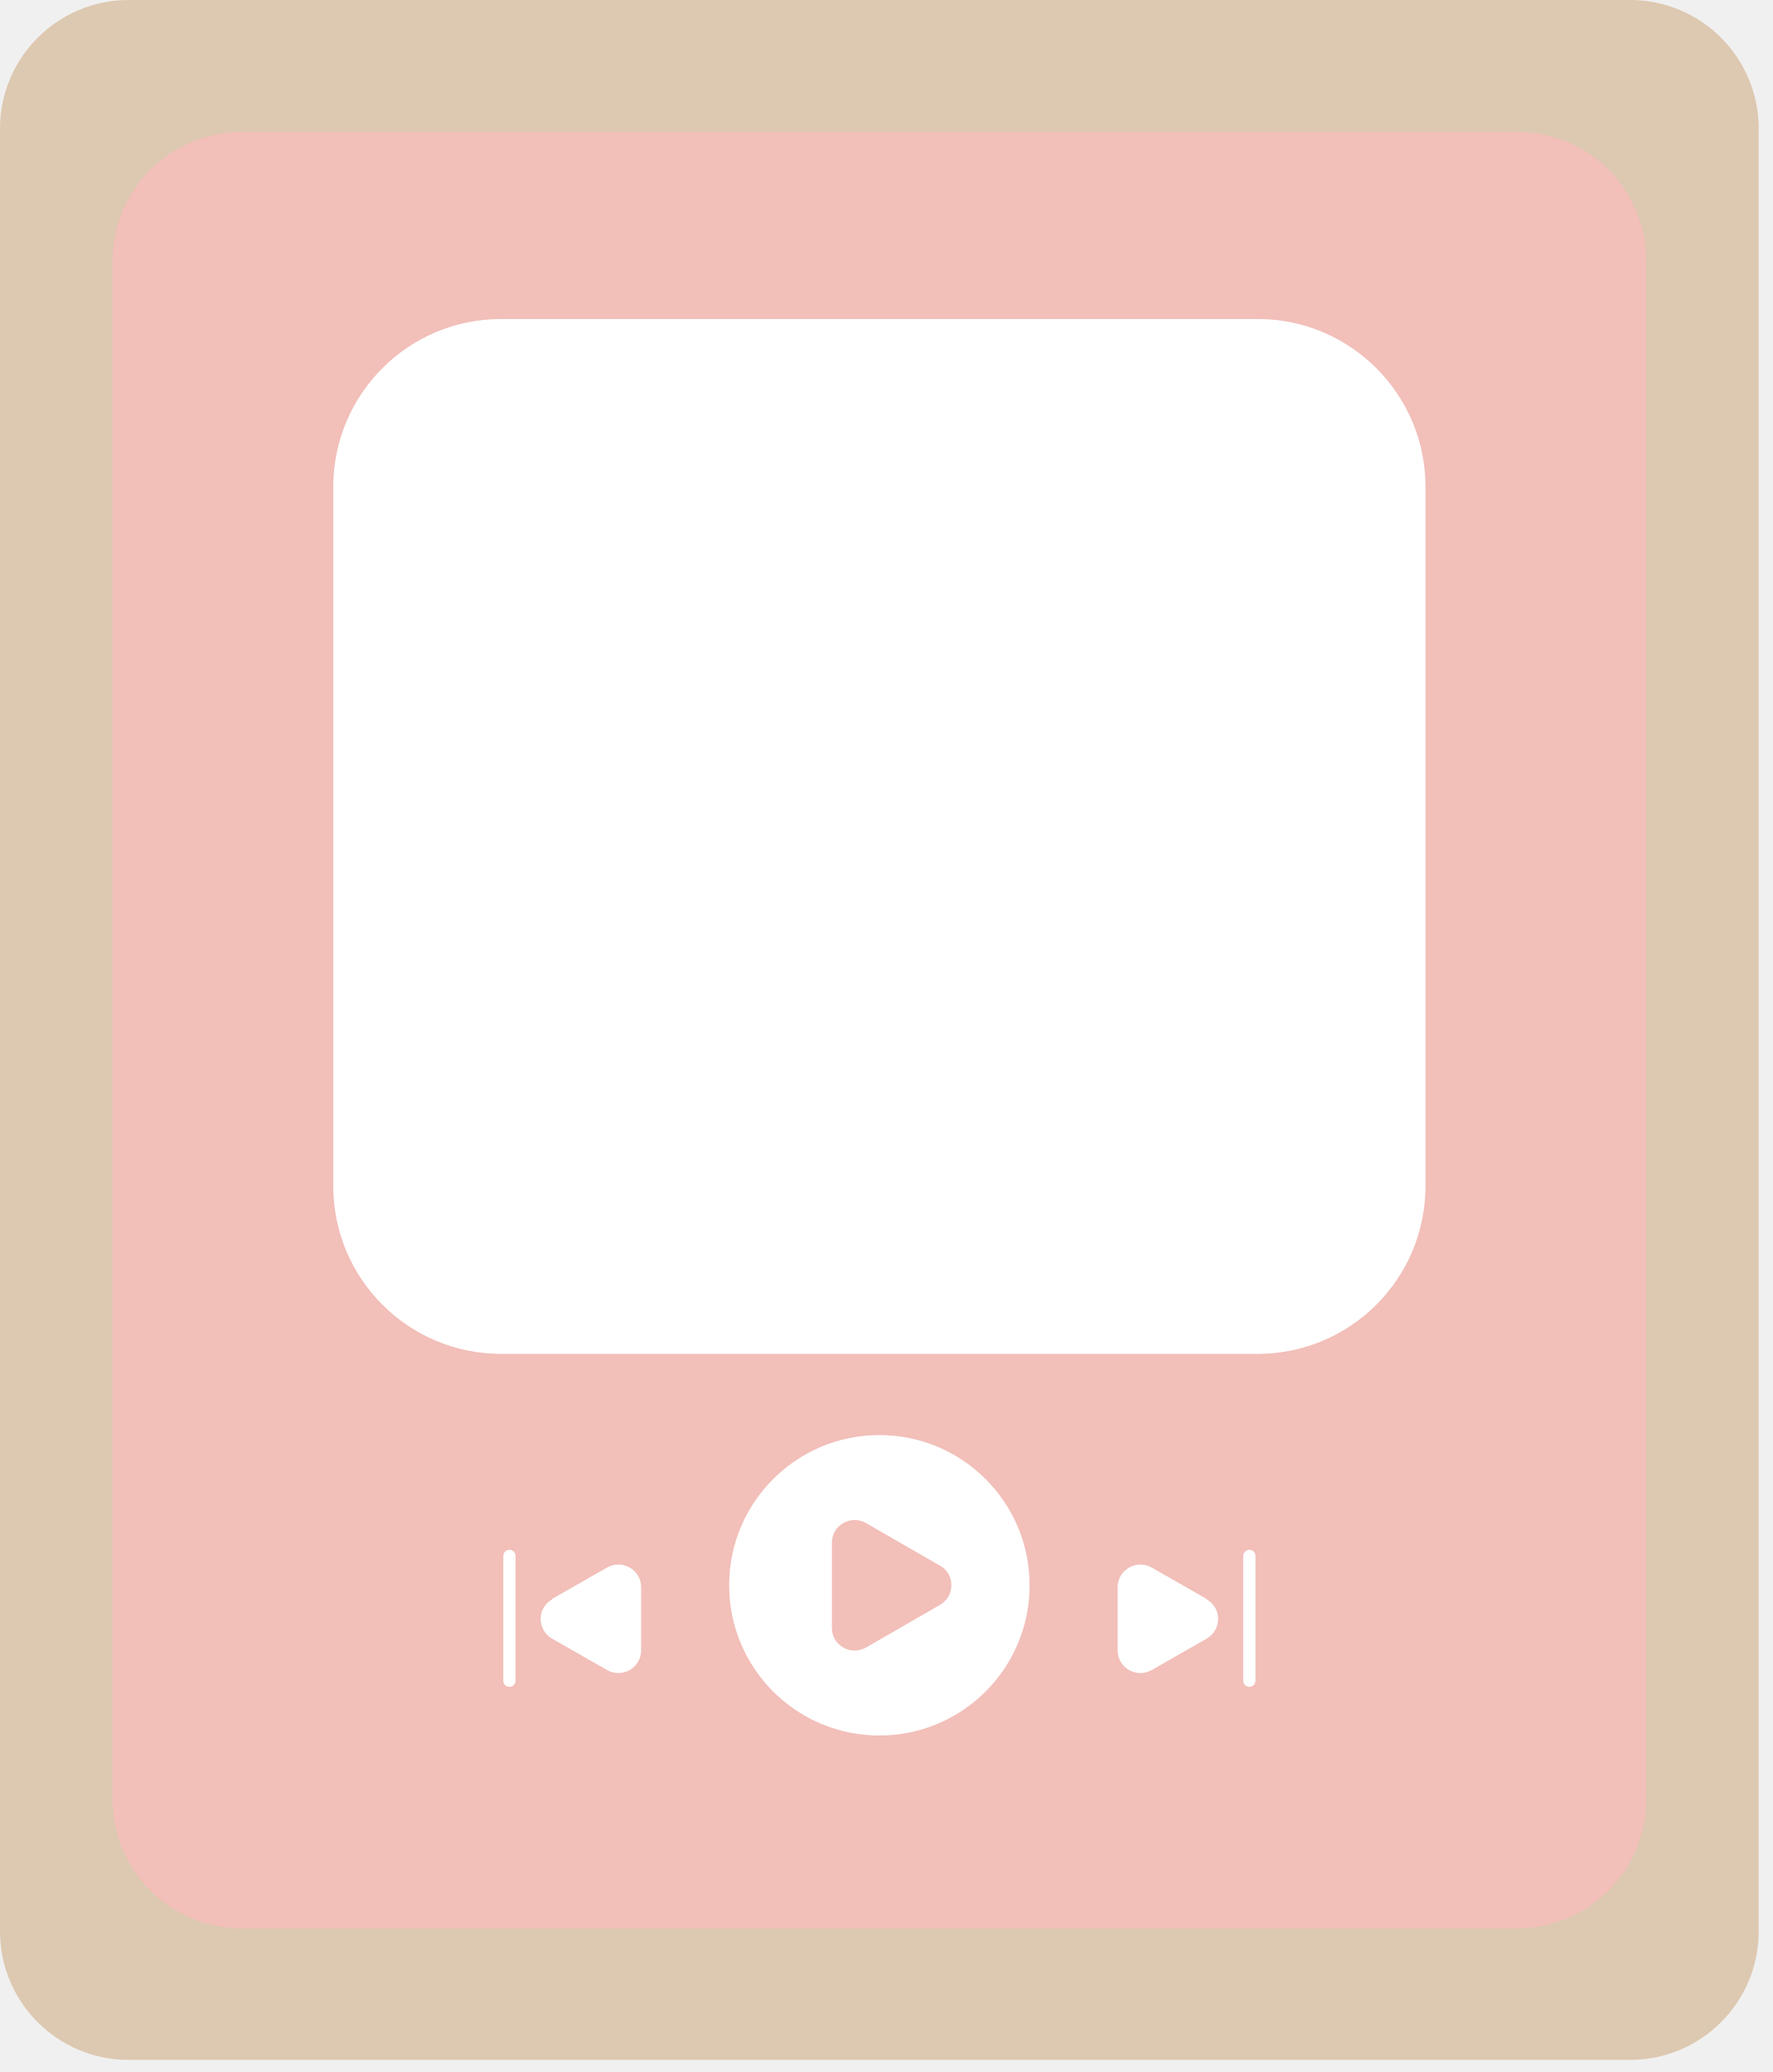
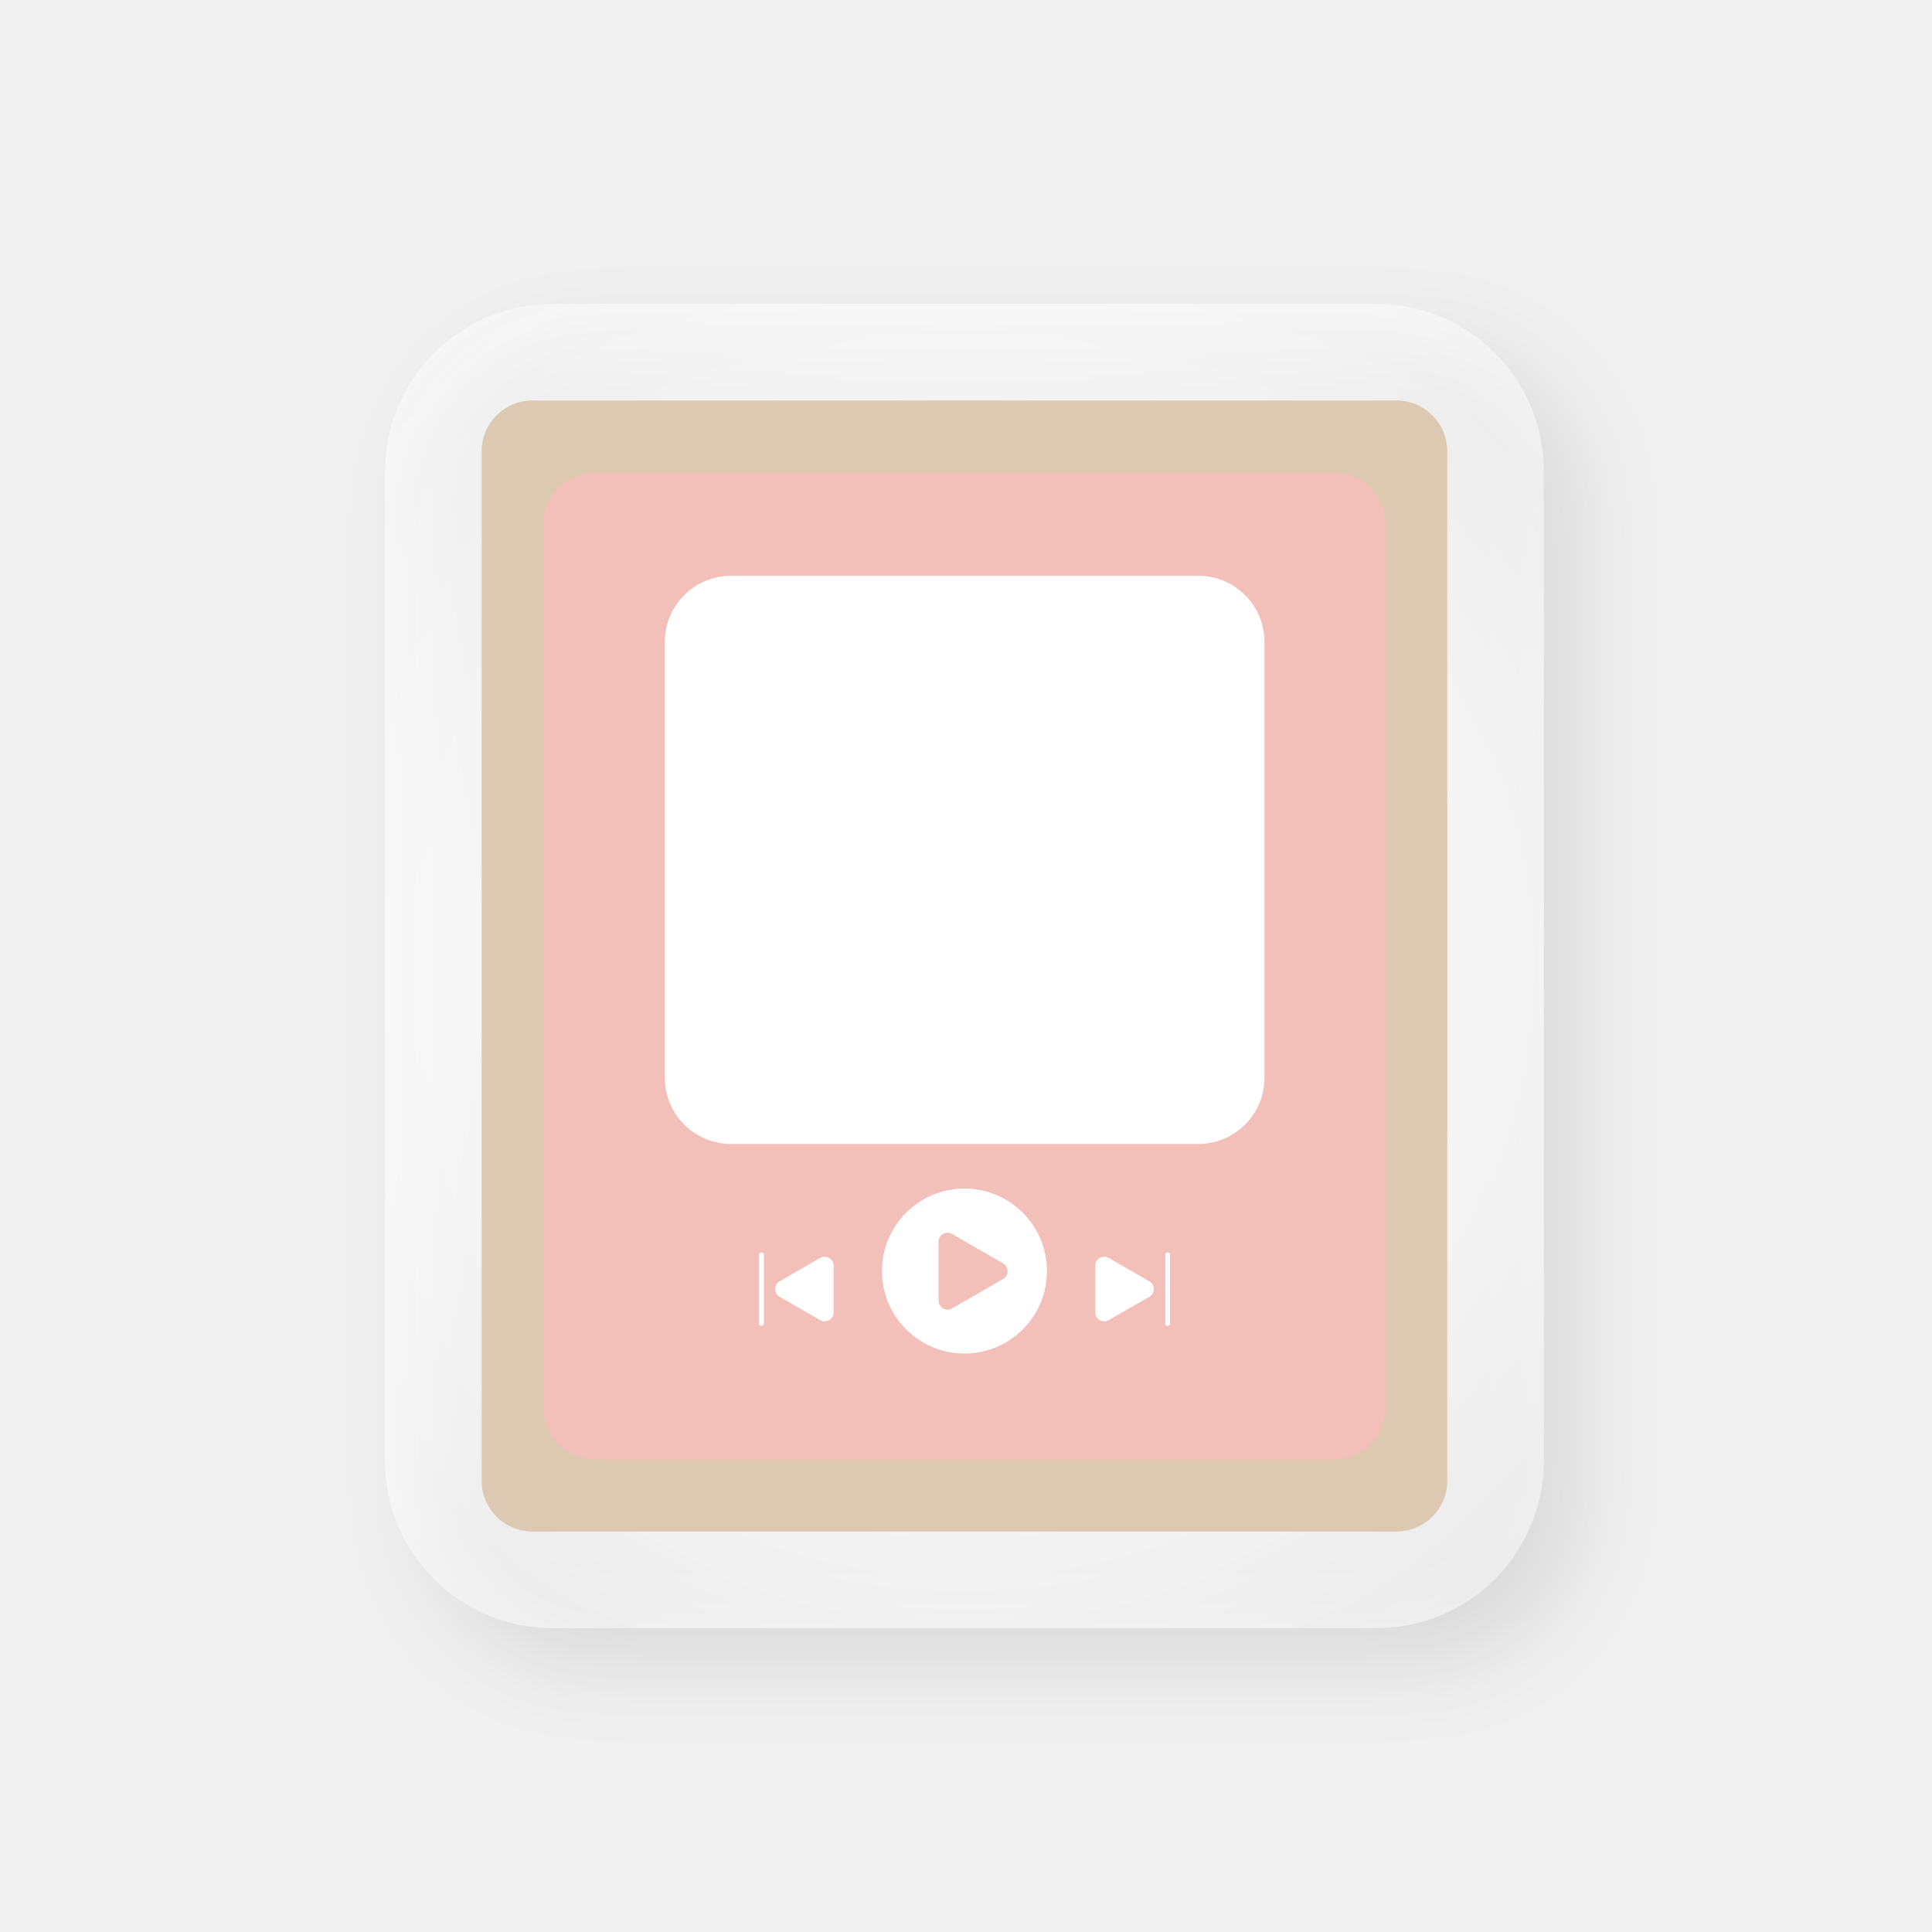
- <svg xmlns="http://www.w3.org/2000/svg" width="71" height="83" viewBox="0 0 71 83" fill="none">
-   <path d="M65.288 0H5.155C2.308 0 0 2.308 0 5.155V77.361C0 80.208 2.308 82.516 5.155 82.516H65.288C68.135 82.516 70.442 80.208 70.442 77.361V5.155C70.442 2.308 68.135 0 65.288 0Z" fill="#DDC8B1" />
-   <path d="M60.781 5.291H9.665C6.818 5.291 4.51 7.599 4.51 10.446V72.088C4.51 74.935 6.818 77.243 9.665 77.243H60.781C63.628 77.243 65.936 74.935 65.936 72.088V10.446C65.936 7.599 63.628 5.291 60.781 5.291Z" fill="#F2BFB9" />
-   <path d="M50.373 12.779H20.071C16.358 12.779 13.349 15.789 13.349 19.502V47.511C13.349 51.223 16.358 54.233 20.071 54.233H50.373C54.086 54.233 57.096 51.223 57.096 47.511V19.502C57.096 15.789 54.086 12.779 50.373 12.779Z" fill="white" />
-   <path d="M35.222 69.521C38.545 69.521 41.239 66.827 41.239 63.504C41.239 60.18 38.545 57.486 35.222 57.486C31.899 57.486 29.205 60.18 29.205 63.504C29.205 66.827 31.899 69.521 35.222 69.521Z" fill="white" />
-   <path d="M37.651 62.719L34.692 61.014C34.084 60.661 33.32 61.093 33.32 61.798V65.209C33.32 65.914 34.084 66.346 34.692 65.993L37.651 64.287C38.259 63.935 38.259 63.053 37.651 62.719Z" fill="#F2BFB9" />
-   <path d="M48.333 64.052L46.138 62.797C45.531 62.445 44.766 62.876 44.766 63.581V66.11C44.766 66.816 45.531 67.247 46.138 66.894L48.333 65.639C48.941 65.287 48.941 64.405 48.333 64.072V64.052Z" fill="white" />
-   <path d="M50.041 62.328V67.326" stroke="white" stroke-width="0.49" stroke-linecap="round" stroke-linejoin="round" />
-   <path d="M22.111 64.052L24.307 62.797C24.914 62.445 25.679 62.876 25.679 63.581V66.11C25.679 66.816 24.914 67.247 24.307 66.894L22.111 65.639C21.504 65.287 21.504 64.405 22.111 64.072V64.052Z" fill="white" />
-   <path d="M20.404 62.328V67.326" stroke="white" stroke-width="0.49" stroke-linecap="round" stroke-linejoin="round" />
+ <svg xmlns="http://www.w3.org/2000/svg" width="140" height="140" viewBox="0 0 140 140" fill="none">
+   <g filter="url(#filter0_d_2196_33407)">
+     <path d="M99.75 22.024H40.026C33.33 22.024 27.902 27.452 27.902 34.148V105.856C27.902 112.551 33.33 117.98 40.026 117.98H99.75C106.446 117.98 111.874 112.551 111.874 105.856V34.148C111.874 27.452 106.446 22.024 99.75 22.024Z" fill="url(#paint0_radial_2196_33407)" />
+   </g>
+   <path d="M101.192 29.023H38.584C36.551 29.023 34.902 30.672 34.902 32.705V107.297C34.902 109.331 36.551 110.979 38.584 110.979H101.192C103.226 110.979 104.874 109.331 104.874 107.297V32.705C104.874 30.672 103.226 29.023 101.192 29.023Z" fill="#DDC8B1" />
+   <path d="M96.711 34.272H43.063C41.029 34.272 39.381 35.921 39.381 37.954V102.06C39.381 104.094 41.029 105.742 43.063 105.742H96.711C98.744 105.742 100.393 104.094 100.393 102.06V37.954C100.393 35.921 98.744 34.272 96.711 34.272Z" fill="#F2BFB9" />
+   <path d="M86.828 41.722H52.976C50.324 41.722 48.174 43.872 48.174 46.524V78.094C48.174 80.746 50.324 82.896 52.976 82.896H86.828C89.48 82.896 91.63 80.746 91.63 78.094V46.524C91.63 43.872 89.48 41.722 86.828 41.722Z" fill="white" />
+   <path d="M69.888 98.082C73.19 98.082 75.866 95.406 75.866 92.104C75.866 88.803 73.19 86.126 69.888 86.126C66.587 86.126 63.91 88.803 63.91 92.104C63.91 95.406 66.587 98.082 69.888 98.082Z" fill="white" />
+   <path d="M72.688 91.548L68.992 89.42C68.558 89.168 68.012 89.476 68.012 89.98V94.25C68.012 94.754 68.558 95.062 68.992 94.81L72.688 92.682C73.122 92.43 73.122 91.8 72.688 91.562V91.548Z" fill="#F2BFB9" />
+   <path d="M83.285 92.849L80.345 91.155C79.911 90.903 79.365 91.211 79.365 91.715V95.103C79.365 95.607 79.911 95.915 80.345 95.663L83.285 93.969C83.719 93.717 83.719 93.087 83.285 92.849Z" fill="white" />
+   <path d="M84.615 90.93V95.9" stroke="white" stroke-width="0.35" stroke-linecap="round" stroke-linejoin="round" />
+   <path d="M56.49 92.849L59.43 91.155C59.864 90.903 60.41 91.211 60.41 91.715V95.103C60.41 95.607 59.864 95.915 59.43 95.663L56.49 93.969C56.056 93.717 56.056 93.087 56.49 92.849Z" fill="white" />
+   <path d="M55.174 90.93V95.9" stroke="white" stroke-width="0.35" stroke-linecap="round" stroke-linejoin="round" />
+   <defs>
+     <filter id="filter0_d_2196_33407" x="25.102" y="19.224" width="95.173" height="107.156" filterUnits="userSpaceOnUse" color-interpolation-filters="sRGB">
+       <feFlood flood-opacity="0" result="BackgroundImageFix" />
+       <feColorMatrix in="SourceAlpha" type="matrix" values="0 0 0 0 0 0 0 0 0 0 0 0 0 0 0 0 0 0 127 0" result="hardAlpha" />
+       <feOffset dx="2.8" dy="2.8" />
+       <feGaussianBlur stdDeviation="2.8" />
+       <feColorMatrix type="matrix" values="0 0 0 0 0.137 0 0 0 0 0.137 0 0 0 0 0.137 0 0 0 0.1 0" />
+       <feBlend mode="normal" in2="BackgroundImageFix" result="effect1_dropShadow_2196_33407" />
+       <feBlend mode="normal" in="SourceGraphic" in2="effect1_dropShadow_2196_33407" result="shape" />
+     </filter>
+     <radialGradient id="paint0_radial_2196_33407" cx="0" cy="0" r="1" gradientUnits="userSpaceOnUse" gradientTransform="translate(69.8883 70.0016) scale(93.926 93.926)">
+       <stop stop-color="white" />
+       <stop offset="0.08" stop-color="white" stop-opacity="0.96" />
+       <stop offset="0.23" stop-color="white" stop-opacity="0.86" />
+       <stop offset="0.41" stop-color="white" stop-opacity="0.7" />
+       <stop offset="0.62" stop-color="white" stop-opacity="0.47" />
+       <stop offset="0.86" stop-color="white" stop-opacity="0.18" />
+       <stop offset="1" stop-color="white" stop-opacity="0" />
+     </radialGradient>
+   </defs>
</svg>
